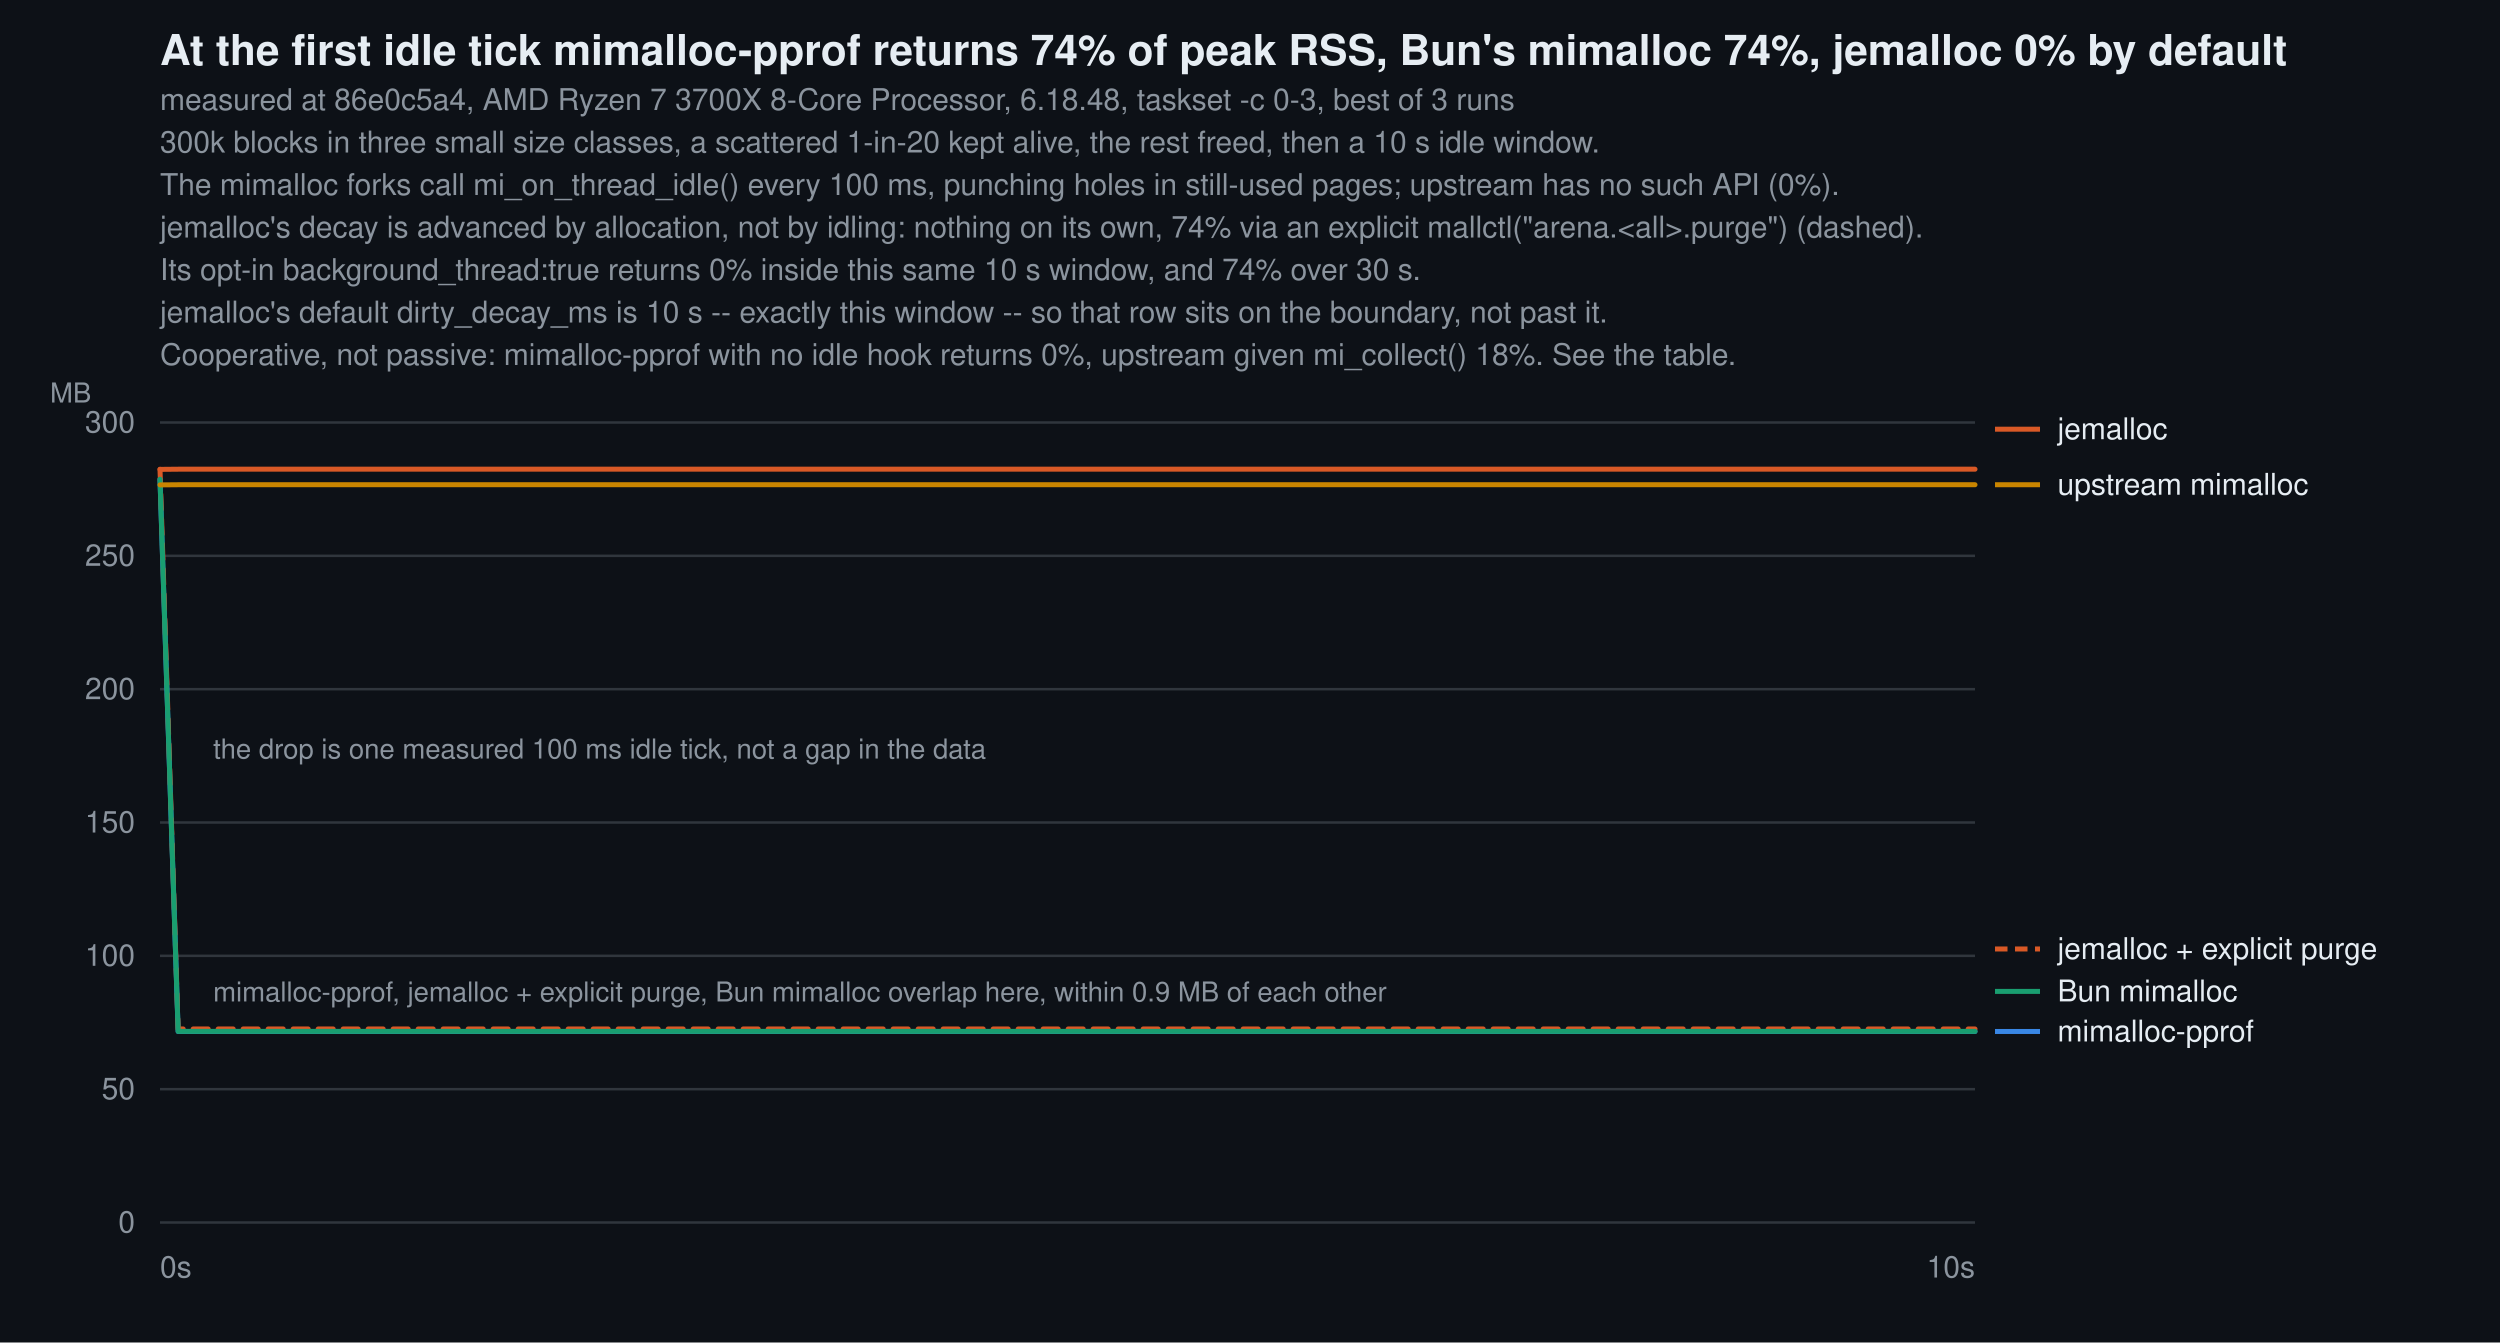
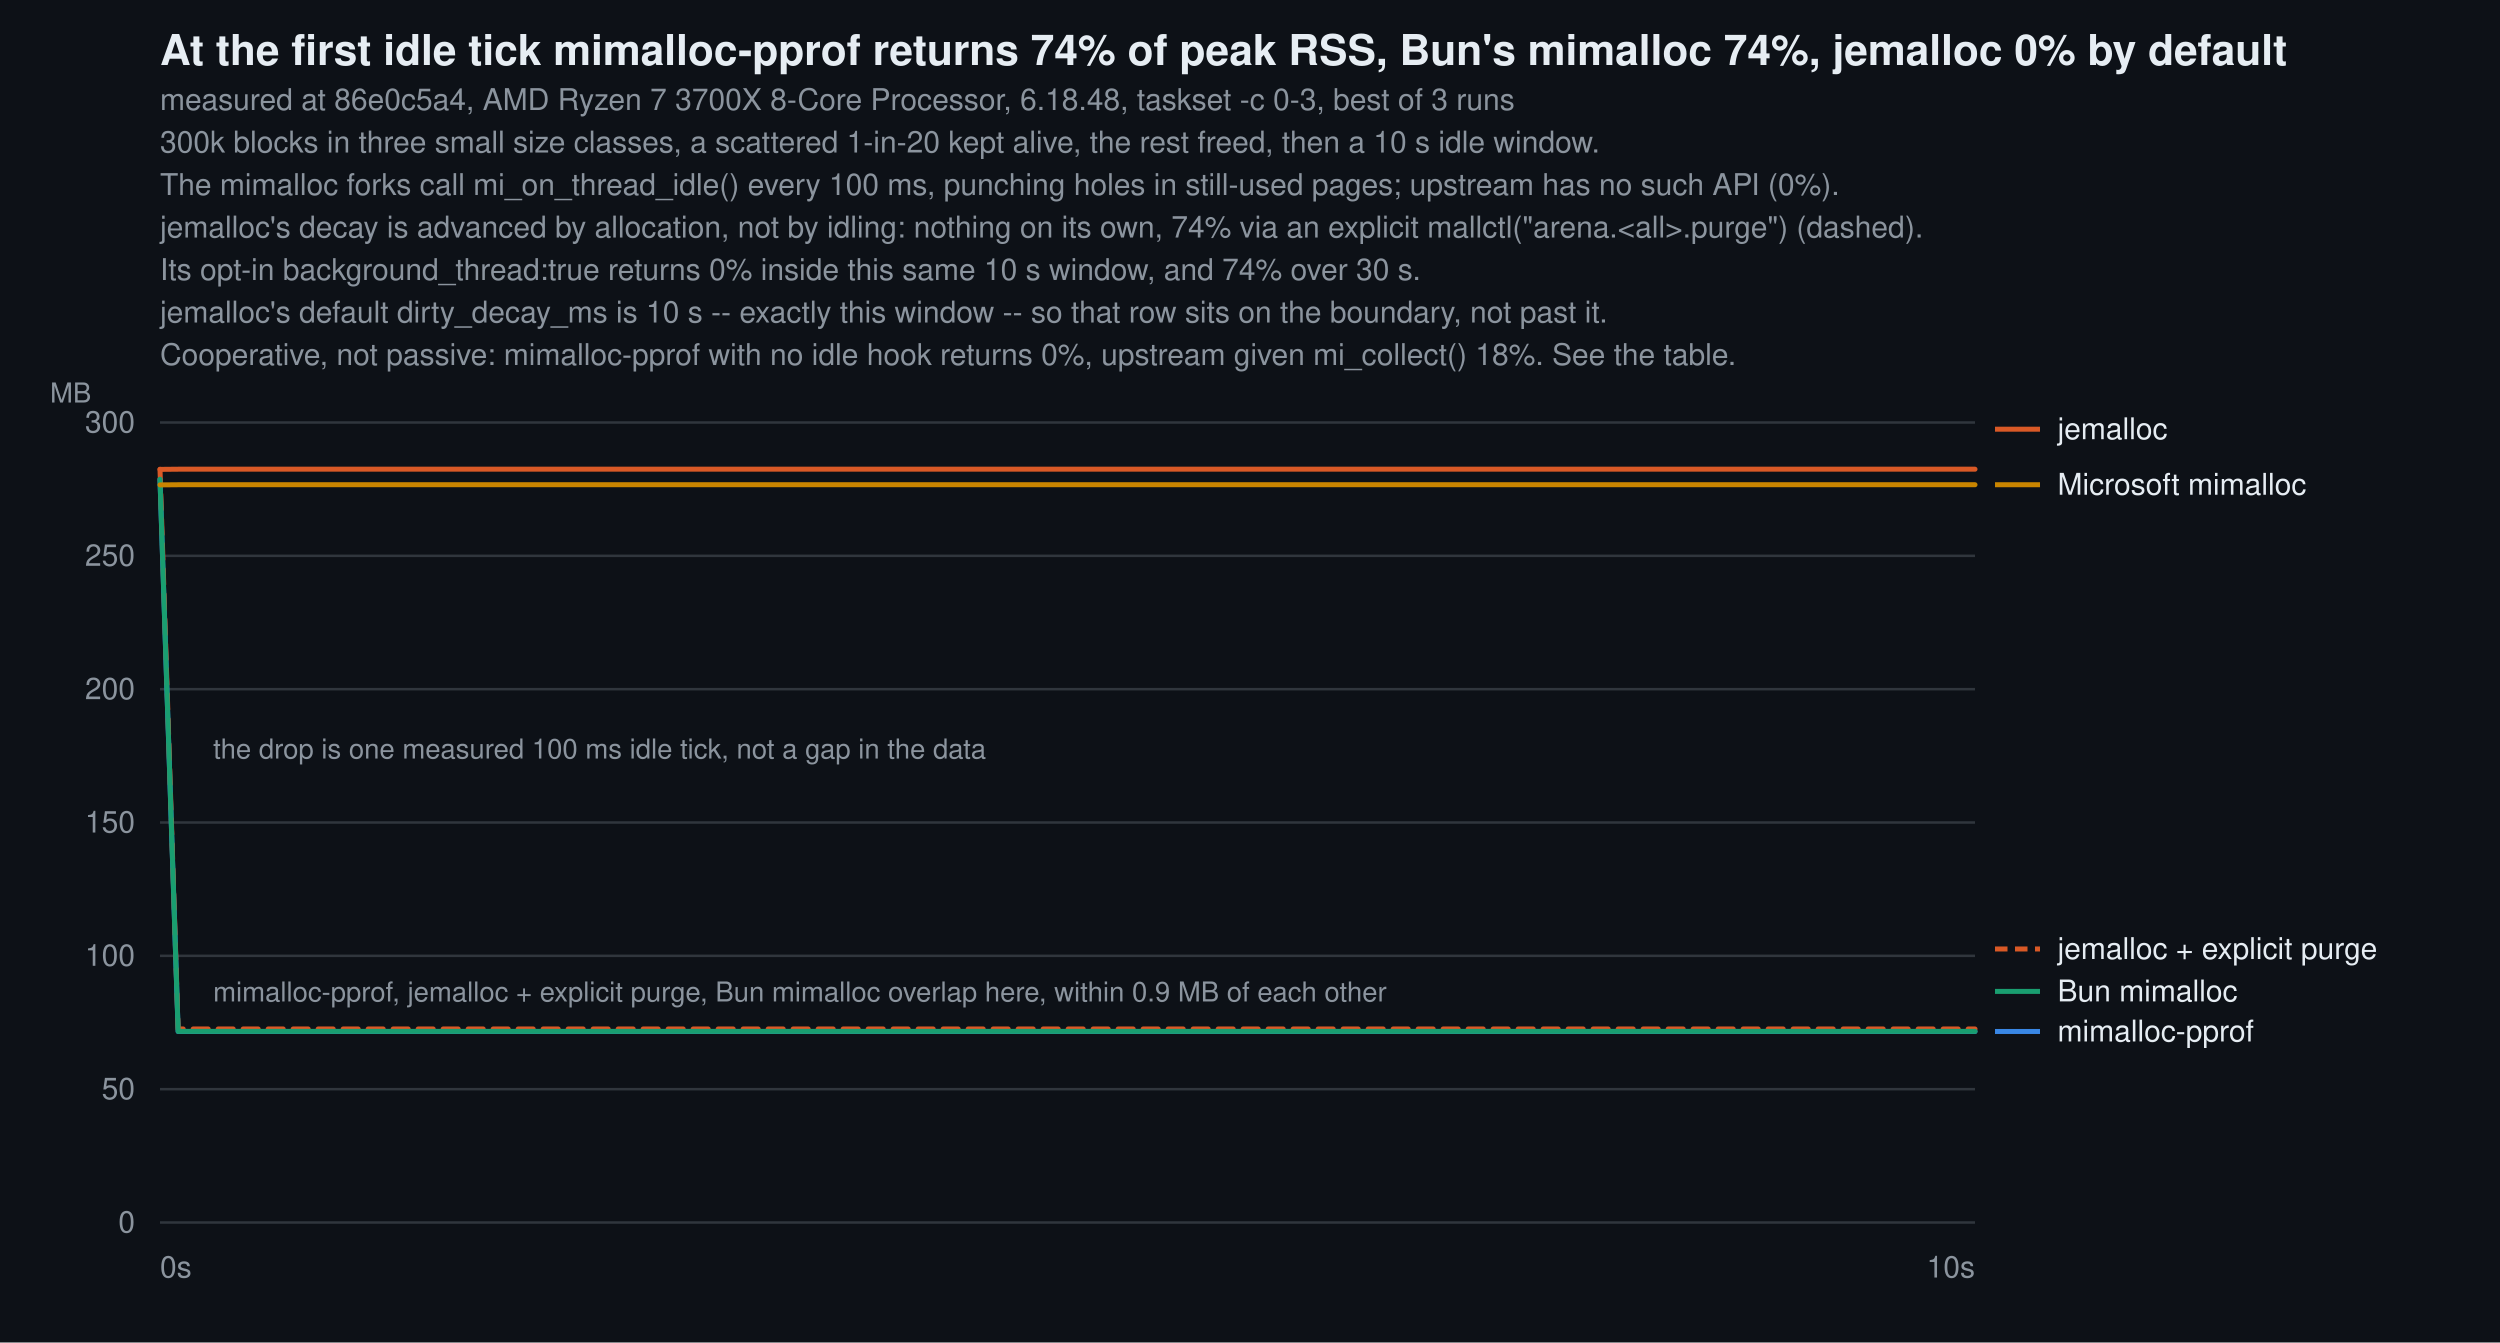
<svg xmlns="http://www.w3.org/2000/svg" viewBox="0 0 1000 537" width="1000" height="537" role="img" aria-label="At the first idle tick mimalloc-pprof returns 74% of peak RSS, Bun's mimalloc 74%, jemalloc 0% by default">
  <rect width="1000" height="537" fill="#0d1117" />
  <g font-family="-apple-system,BlinkMacSystemFont,Segoe UI,Helvetica,Arial,sans-serif">
    <text x="64" y="26" font-size="17" font-weight="600" fill="#e6edf3">At the first idle tick mimalloc-pprof returns 74% of peak RSS, Bun's mimalloc 74%, jemalloc 0% by default</text>
    <text x="64" y="44" font-size="12" fill="#8b949e">measured at 86e0c5a4, AMD Ryzen 7 3700X 8-Core Processor, 6.18.48, taskset -c 0-3, best of 3 runs</text>
    <text x="64" y="61" font-size="12" fill="#8b949e">300k blocks in three small size classes, a scattered 1-in-20 kept alive, the rest freed, then a 10 s idle window.</text>
    <text x="64" y="78" font-size="12" fill="#8b949e">The mimalloc forks call mi_on_thread_idle() every 100 ms, punching holes in still-used pages; upstream has no such API (0%).</text>
    <text x="64" y="95" font-size="12" fill="#8b949e">jemalloc's decay is advanced by allocation, not by idling: nothing on its own, 74% via an explicit mallctl("arena.&lt;all&gt;.purge") (dashed).</text>
    <text x="64" y="112" font-size="12" fill="#8b949e">Its opt-in background_thread:true returns 0% inside this same 10 s window, and 74% over 30 s.</text>
    <text x="64" y="129" font-size="12" fill="#8b949e">jemalloc's default dirty_decay_ms is 10 s -- exactly this window -- so that row sits on the boundary, not past it.</text>
    <text x="64" y="146" font-size="12" fill="#8b949e">Cooperative, not passive: mimalloc-pprof with no idle hook returns 0%, upstream given mi_collect() 18%. See the table.</text>
    <line x1="64" y1="489.00" x2="790" y2="489.00" stroke="#30363d" stroke-width="1" />
    <text x="54" y="493.00" font-size="12" text-anchor="end" fill="#8b949e">0</text>
    <line x1="64" y1="435.67" x2="790" y2="435.67" stroke="#30363d" stroke-width="1" />
    <text x="54" y="439.67" font-size="12" text-anchor="end" fill="#8b949e">50</text>
    <line x1="64" y1="382.33" x2="790" y2="382.33" stroke="#30363d" stroke-width="1" />
    <text x="54" y="386.33" font-size="12" text-anchor="end" fill="#8b949e">100</text>
    <line x1="64" y1="329.00" x2="790" y2="329.00" stroke="#30363d" stroke-width="1" />
    <text x="54" y="333.00" font-size="12" text-anchor="end" fill="#8b949e">150</text>
    <line x1="64" y1="275.67" x2="790" y2="275.67" stroke="#30363d" stroke-width="1" />
    <text x="54" y="279.67" font-size="12" text-anchor="end" fill="#8b949e">200</text>
    <line x1="64" y1="222.33" x2="790" y2="222.33" stroke="#30363d" stroke-width="1" />
    <text x="54" y="226.33" font-size="12" text-anchor="end" fill="#8b949e">250</text>
    <line x1="64" y1="169.00" x2="790" y2="169.00" stroke="#30363d" stroke-width="1" />
    <text x="54" y="173.00" font-size="12" text-anchor="end" fill="#8b949e">300</text>
    <text x="20" y="161.00" font-size="11" fill="#8b949e">MB</text>
    <text x="64.00" y="511.00" font-size="12" text-anchor="start" fill="#8b949e">0s</text>
    <text x="790.00" y="511.00" font-size="12" text-anchor="end" fill="#8b949e">10s</text>
    <path d="M 64.00 191.73 L 71.26 412.59 L 78.52 412.59 L 85.78 412.59 L 93.04 412.59 L 100.30 412.59 L 107.56 412.59 L 114.82 412.59 L 122.08 412.59 L 129.34 412.59 L 136.60 412.59 L 143.86 412.59 L 151.12 412.59 L 158.38 412.59 L 165.64 412.59 L 172.90 412.59 L 180.16 412.59 L 187.42 412.59 L 194.68 412.59 L 201.94 412.59 L 209.20 412.59 L 216.46 412.59 L 223.72 412.59 L 230.98 412.59 L 238.24 412.59 L 245.50 412.59 L 252.76 412.59 L 260.02 412.59 L 267.28 412.59 L 274.54 412.59 L 281.80 412.59 L 289.06 412.59 L 296.32 412.59 L 303.58 412.59 L 310.84 412.59 L 318.10 412.59 L 325.36 412.59 L 332.62 412.59 L 339.88 412.59 L 347.14 412.59 L 354.40 412.59 L 361.66 412.59 L 368.92 412.59 L 376.18 412.59 L 383.44 412.59 L 390.70 412.59 L 397.96 412.59 L 405.22 412.59 L 412.48 412.59 L 419.74 412.59 L 427.00 412.59 L 434.26 412.59 L 441.52 412.59 L 448.78 412.59 L 456.04 412.59 L 463.30 412.59 L 470.56 412.59 L 477.82 412.59 L 485.08 412.59 L 492.34 412.59 L 499.60 412.59 L 506.86 412.59 L 514.12 412.59 L 521.38 412.59 L 528.64 412.59 L 535.90 412.59 L 543.16 412.59 L 550.42 412.59 L 557.68 412.59 L 564.94 412.59 L 572.20 412.59 L 579.46 412.59 L 586.72 412.59 L 593.98 412.59 L 601.24 412.59 L 608.50 412.59 L 615.76 412.59 L 623.02 412.59 L 630.28 412.59 L 637.54 412.59 L 644.80 412.59 L 652.06 412.59 L 659.32 412.59 L 666.58 412.59 L 673.84 412.59 L 681.10 412.59 L 688.36 412.59 L 695.62 412.59 L 702.88 412.59 L 710.14 412.59 L 717.40 412.59 L 724.66 412.59 L 731.92 412.59 L 739.18 412.59 L 746.44 412.59 L 753.70 412.59 L 760.96 412.59 L 768.22 412.59 L 775.48 412.59 L 782.74 412.59 L 790.00 412.59" fill="none" stroke="#3987e5" stroke-width="2" stroke-linejoin="round" stroke-linecap="round" />
    <path d="M 64.00 187.75 L 71.26 187.68 L 78.52 187.68 L 85.78 187.68 L 93.04 187.68 L 100.30 187.68 L 107.56 187.68 L 114.82 187.68 L 122.08 187.68 L 129.34 187.68 L 136.60 187.68 L 143.86 187.68 L 151.12 187.68 L 158.38 187.68 L 165.64 187.68 L 172.90 187.68 L 180.16 187.68 L 187.42 187.68 L 194.68 187.68 L 201.94 187.68 L 209.20 187.68 L 216.46 187.68 L 223.72 187.68 L 230.98 187.68 L 238.24 187.68 L 245.50 187.68 L 252.76 187.68 L 260.02 187.68 L 267.28 187.68 L 274.54 187.68 L 281.80 187.68 L 289.06 187.68 L 296.32 187.68 L 303.58 187.68 L 310.84 187.68 L 318.10 187.68 L 325.36 187.68 L 332.62 187.68 L 339.88 187.68 L 347.14 187.68 L 354.40 187.68 L 361.66 187.68 L 368.92 187.68 L 376.18 187.68 L 383.44 187.68 L 390.70 187.68 L 397.96 187.68 L 405.22 187.68 L 412.48 187.68 L 419.74 187.68 L 427.00 187.68 L 434.26 187.68 L 441.52 187.68 L 448.78 187.68 L 456.04 187.68 L 463.30 187.68 L 470.56 187.68 L 477.82 187.68 L 485.08 187.68 L 492.34 187.68 L 499.60 187.68 L 506.86 187.68 L 514.12 187.68 L 521.38 187.68 L 528.64 187.68 L 535.90 187.68 L 543.16 187.68 L 550.42 187.68 L 557.68 187.68 L 564.94 187.68 L 572.20 187.68 L 579.46 187.68 L 586.72 187.68 L 593.98 187.68 L 601.24 187.68 L 608.50 187.68 L 615.76 187.68 L 623.02 187.68 L 630.28 187.68 L 637.54 187.68 L 644.80 187.68 L 652.06 187.68 L 659.32 187.68 L 666.58 187.68 L 673.84 187.68 L 681.10 187.68 L 688.36 187.68 L 695.62 187.68 L 702.88 187.68 L 710.14 187.68 L 717.40 187.68 L 724.66 187.68 L 731.92 187.68 L 739.18 187.68 L 746.44 187.68 L 753.70 187.68 L 760.96 187.68 L 768.22 187.68 L 775.48 187.68 L 782.74 187.68 L 790.00 187.68" fill="none" stroke="#d95926" stroke-width="2" stroke-linejoin="round" stroke-linecap="round" />
    <path d="M 64.00 187.72 L 71.26 411.59 L 78.52 411.59 L 85.78 411.59 L 93.04 411.59 L 100.30 411.59 L 107.56 411.59 L 114.82 411.59 L 122.08 411.59 L 129.34 411.59 L 136.60 411.59 L 143.86 411.59 L 151.12 411.59 L 158.38 411.59 L 165.64 411.59 L 172.90 411.59 L 180.16 411.59 L 187.42 411.59 L 194.68 411.59 L 201.94 411.59 L 209.20 411.59 L 216.46 411.59 L 223.72 411.59 L 230.98 411.59 L 238.24 411.59 L 245.50 411.59 L 252.76 411.59 L 260.02 411.59 L 267.28 411.59 L 274.54 411.59 L 281.80 411.59 L 289.06 411.59 L 296.32 411.59 L 303.58 411.59 L 310.84 411.59 L 318.10 411.59 L 325.36 411.59 L 332.62 411.59 L 339.88 411.59 L 347.14 411.59 L 354.40 411.59 L 361.66 411.59 L 368.92 411.59 L 376.18 411.59 L 383.44 411.59 L 390.70 411.59 L 397.96 411.59 L 405.22 411.59 L 412.48 411.59 L 419.74 411.59 L 427.00 411.59 L 434.26 411.59 L 441.52 411.59 L 448.78 411.59 L 456.04 411.59 L 463.30 411.59 L 470.56 411.59 L 477.82 411.59 L 485.08 411.59 L 492.34 411.59 L 499.60 411.59 L 506.86 411.59 L 514.12 411.59 L 521.38 411.59 L 528.64 411.59 L 535.90 411.59 L 543.16 411.59 L 550.42 411.59 L 557.68 411.59 L 564.94 411.59 L 572.20 411.59 L 579.46 411.59 L 586.72 411.59 L 593.98 411.59 L 601.24 411.59 L 608.50 411.59 L 615.76 411.59 L 623.02 411.59 L 630.28 411.59 L 637.54 411.59 L 644.80 411.59 L 652.06 411.59 L 659.32 411.59 L 666.58 411.59 L 673.84 411.59 L 681.10 411.59 L 688.36 411.59 L 695.62 411.59 L 702.88 411.59 L 710.14 411.59 L 717.40 411.59 L 724.66 411.59 L 731.92 411.59 L 739.18 411.59 L 746.44 411.59 L 753.70 411.59 L 760.96 411.59 L 768.22 411.59 L 775.48 411.59 L 782.74 411.59 L 790.00 411.59" fill="none" stroke="#d95926" stroke-width="2" stroke-linejoin="round" stroke-linecap="round" stroke-dasharray="6,4" />
    <path d="M 64.00 191.69 L 71.26 412.56 L 78.52 412.56 L 85.78 412.56 L 93.04 412.56 L 100.30 412.56 L 107.56 412.56 L 114.82 412.56 L 122.08 412.56 L 129.34 412.56 L 136.60 412.56 L 143.86 412.56 L 151.12 412.56 L 158.38 412.56 L 165.64 412.56 L 172.90 412.56 L 180.16 412.56 L 187.42 412.56 L 194.68 412.56 L 201.94 412.56 L 209.20 412.56 L 216.46 412.56 L 223.72 412.56 L 230.98 412.56 L 238.24 412.56 L 245.50 412.56 L 252.76 412.56 L 260.02 412.56 L 267.28 412.56 L 274.54 412.56 L 281.80 412.56 L 289.06 412.56 L 296.32 412.56 L 303.58 412.56 L 310.84 412.56 L 318.10 412.56 L 325.36 412.56 L 332.62 412.56 L 339.88 412.56 L 347.14 412.56 L 354.40 412.56 L 361.66 412.56 L 368.92 412.56 L 376.18 412.56 L 383.44 412.56 L 390.70 412.56 L 397.96 412.56 L 405.22 412.56 L 412.48 412.56 L 419.74 412.56 L 427.00 412.56 L 434.26 412.56 L 441.52 412.56 L 448.78 412.56 L 456.04 412.56 L 463.30 412.56 L 470.56 412.56 L 477.82 412.56 L 485.08 412.56 L 492.34 412.56 L 499.60 412.56 L 506.86 412.56 L 514.12 412.56 L 521.38 412.56 L 528.64 412.56 L 535.90 412.56 L 543.16 412.56 L 550.42 412.56 L 557.68 412.56 L 564.94 412.56 L 572.20 412.56 L 579.46 412.56 L 586.72 412.56 L 593.98 412.56 L 601.24 412.56 L 608.50 412.56 L 615.76 412.56 L 623.02 412.56 L 630.28 412.56 L 637.54 412.56 L 644.80 412.56 L 652.06 412.56 L 659.32 412.56 L 666.58 412.56 L 673.84 412.56 L 681.10 412.56 L 688.36 412.56 L 695.62 412.56 L 702.88 412.56 L 710.14 412.56 L 717.40 412.56 L 724.66 412.56 L 731.92 412.56 L 739.18 412.56 L 746.44 412.56 L 753.70 412.56 L 760.96 412.56 L 768.22 412.56 L 775.48 412.56 L 782.74 412.56 L 790.00 412.56" fill="none" stroke="#199e70" stroke-width="2" stroke-linejoin="round" stroke-linecap="round" />
    <path d="M 64.00 193.96 L 71.26 193.89 L 78.52 193.89 L 85.78 193.89 L 93.04 193.89 L 100.30 193.89 L 107.56 193.89 L 114.82 193.89 L 122.08 193.89 L 129.34 193.89 L 136.60 193.89 L 143.86 193.89 L 151.12 193.89 L 158.38 193.89 L 165.64 193.89 L 172.90 193.89 L 180.16 193.89 L 187.42 193.89 L 194.68 193.89 L 201.94 193.89 L 209.20 193.89 L 216.46 193.89 L 223.72 193.89 L 230.98 193.89 L 238.24 193.89 L 245.50 193.89 L 252.76 193.89 L 260.02 193.89 L 267.28 193.89 L 274.54 193.89 L 281.80 193.89 L 289.06 193.89 L 296.32 193.89 L 303.58 193.89 L 310.84 193.89 L 318.10 193.89 L 325.36 193.89 L 332.62 193.89 L 339.88 193.89 L 347.14 193.89 L 354.40 193.89 L 361.66 193.89 L 368.92 193.89 L 376.18 193.89 L 383.44 193.89 L 390.70 193.89 L 397.96 193.89 L 405.22 193.89 L 412.48 193.89 L 419.74 193.89 L 427.00 193.89 L 434.26 193.89 L 441.52 193.89 L 448.78 193.89 L 456.04 193.89 L 463.30 193.89 L 470.56 193.89 L 477.82 193.89 L 485.08 193.89 L 492.34 193.89 L 499.60 193.89 L 506.86 193.89 L 514.12 193.89 L 521.38 193.89 L 528.64 193.89 L 535.90 193.89 L 543.16 193.89 L 550.42 193.89 L 557.68 193.89 L 564.94 193.89 L 572.20 193.89 L 579.46 193.89 L 586.72 193.89 L 593.98 193.89 L 601.24 193.89 L 608.50 193.89 L 615.76 193.89 L 623.02 193.89 L 630.28 193.89 L 637.54 193.89 L 644.80 193.89 L 652.06 193.89 L 659.32 193.89 L 666.58 193.89 L 673.84 193.89 L 681.10 193.89 L 688.36 193.89 L 695.62 193.89 L 702.88 193.89 L 710.14 193.89 L 717.40 193.89 L 724.66 193.89 L 731.92 193.89 L 739.18 193.89 L 746.44 193.89 L 753.70 193.89 L 760.96 193.89 L 768.22 193.89 L 775.48 193.89 L 782.74 193.89 L 790.00 193.89" fill="none" stroke="#c98500" stroke-width="2" stroke-linejoin="round" stroke-linecap="round" />
    <text x="85.26" y="303.40" font-size="11" fill="#8b949e">the drop is one measured 100 ms idle tick, not a gap in the data</text>
    <text x="85.26" y="400.59" font-size="11" fill="#8b949e">mimalloc-pprof, jemalloc + explicit purge, Bun mimalloc overlap here, within 0.9 MB of each other</text>
    <line x1="798.00" y1="412.59" x2="816.00" y2="412.59" stroke="#3987e5" stroke-width="2" />
    <text x="823.00" y="416.59" font-size="12" fill="#e6edf3">mimalloc-pprof</text>
    <line x1="798.00" y1="396.56" x2="816.00" y2="396.56" stroke="#199e70" stroke-width="2" />
    <text x="823.00" y="400.56" font-size="12" fill="#e6edf3">Bun mimalloc</text>
    <line x1="798.00" y1="379.59" x2="816.00" y2="379.59" stroke="#d95926" stroke-width="2" stroke-dasharray="5,3" />
    <text x="823.00" y="383.59" font-size="12" fill="#e6edf3">jemalloc + explicit purge</text>
    <line x1="798.00" y1="193.89" x2="816.00" y2="193.89" stroke="#c98500" stroke-width="2" />
-     <text x="823.00" y="197.89" font-size="12" fill="#e6edf3">upstream mimalloc</text>
+     <text x="823.00" y="197.89" font-size="12" fill="#e6edf3">Microsoft mimalloc</text>
    <line x1="798.00" y1="171.68" x2="816.00" y2="171.68" stroke="#d95926" stroke-width="2" />
    <text x="823.00" y="175.68" font-size="12" fill="#e6edf3">jemalloc</text>
  </g>
</svg>
